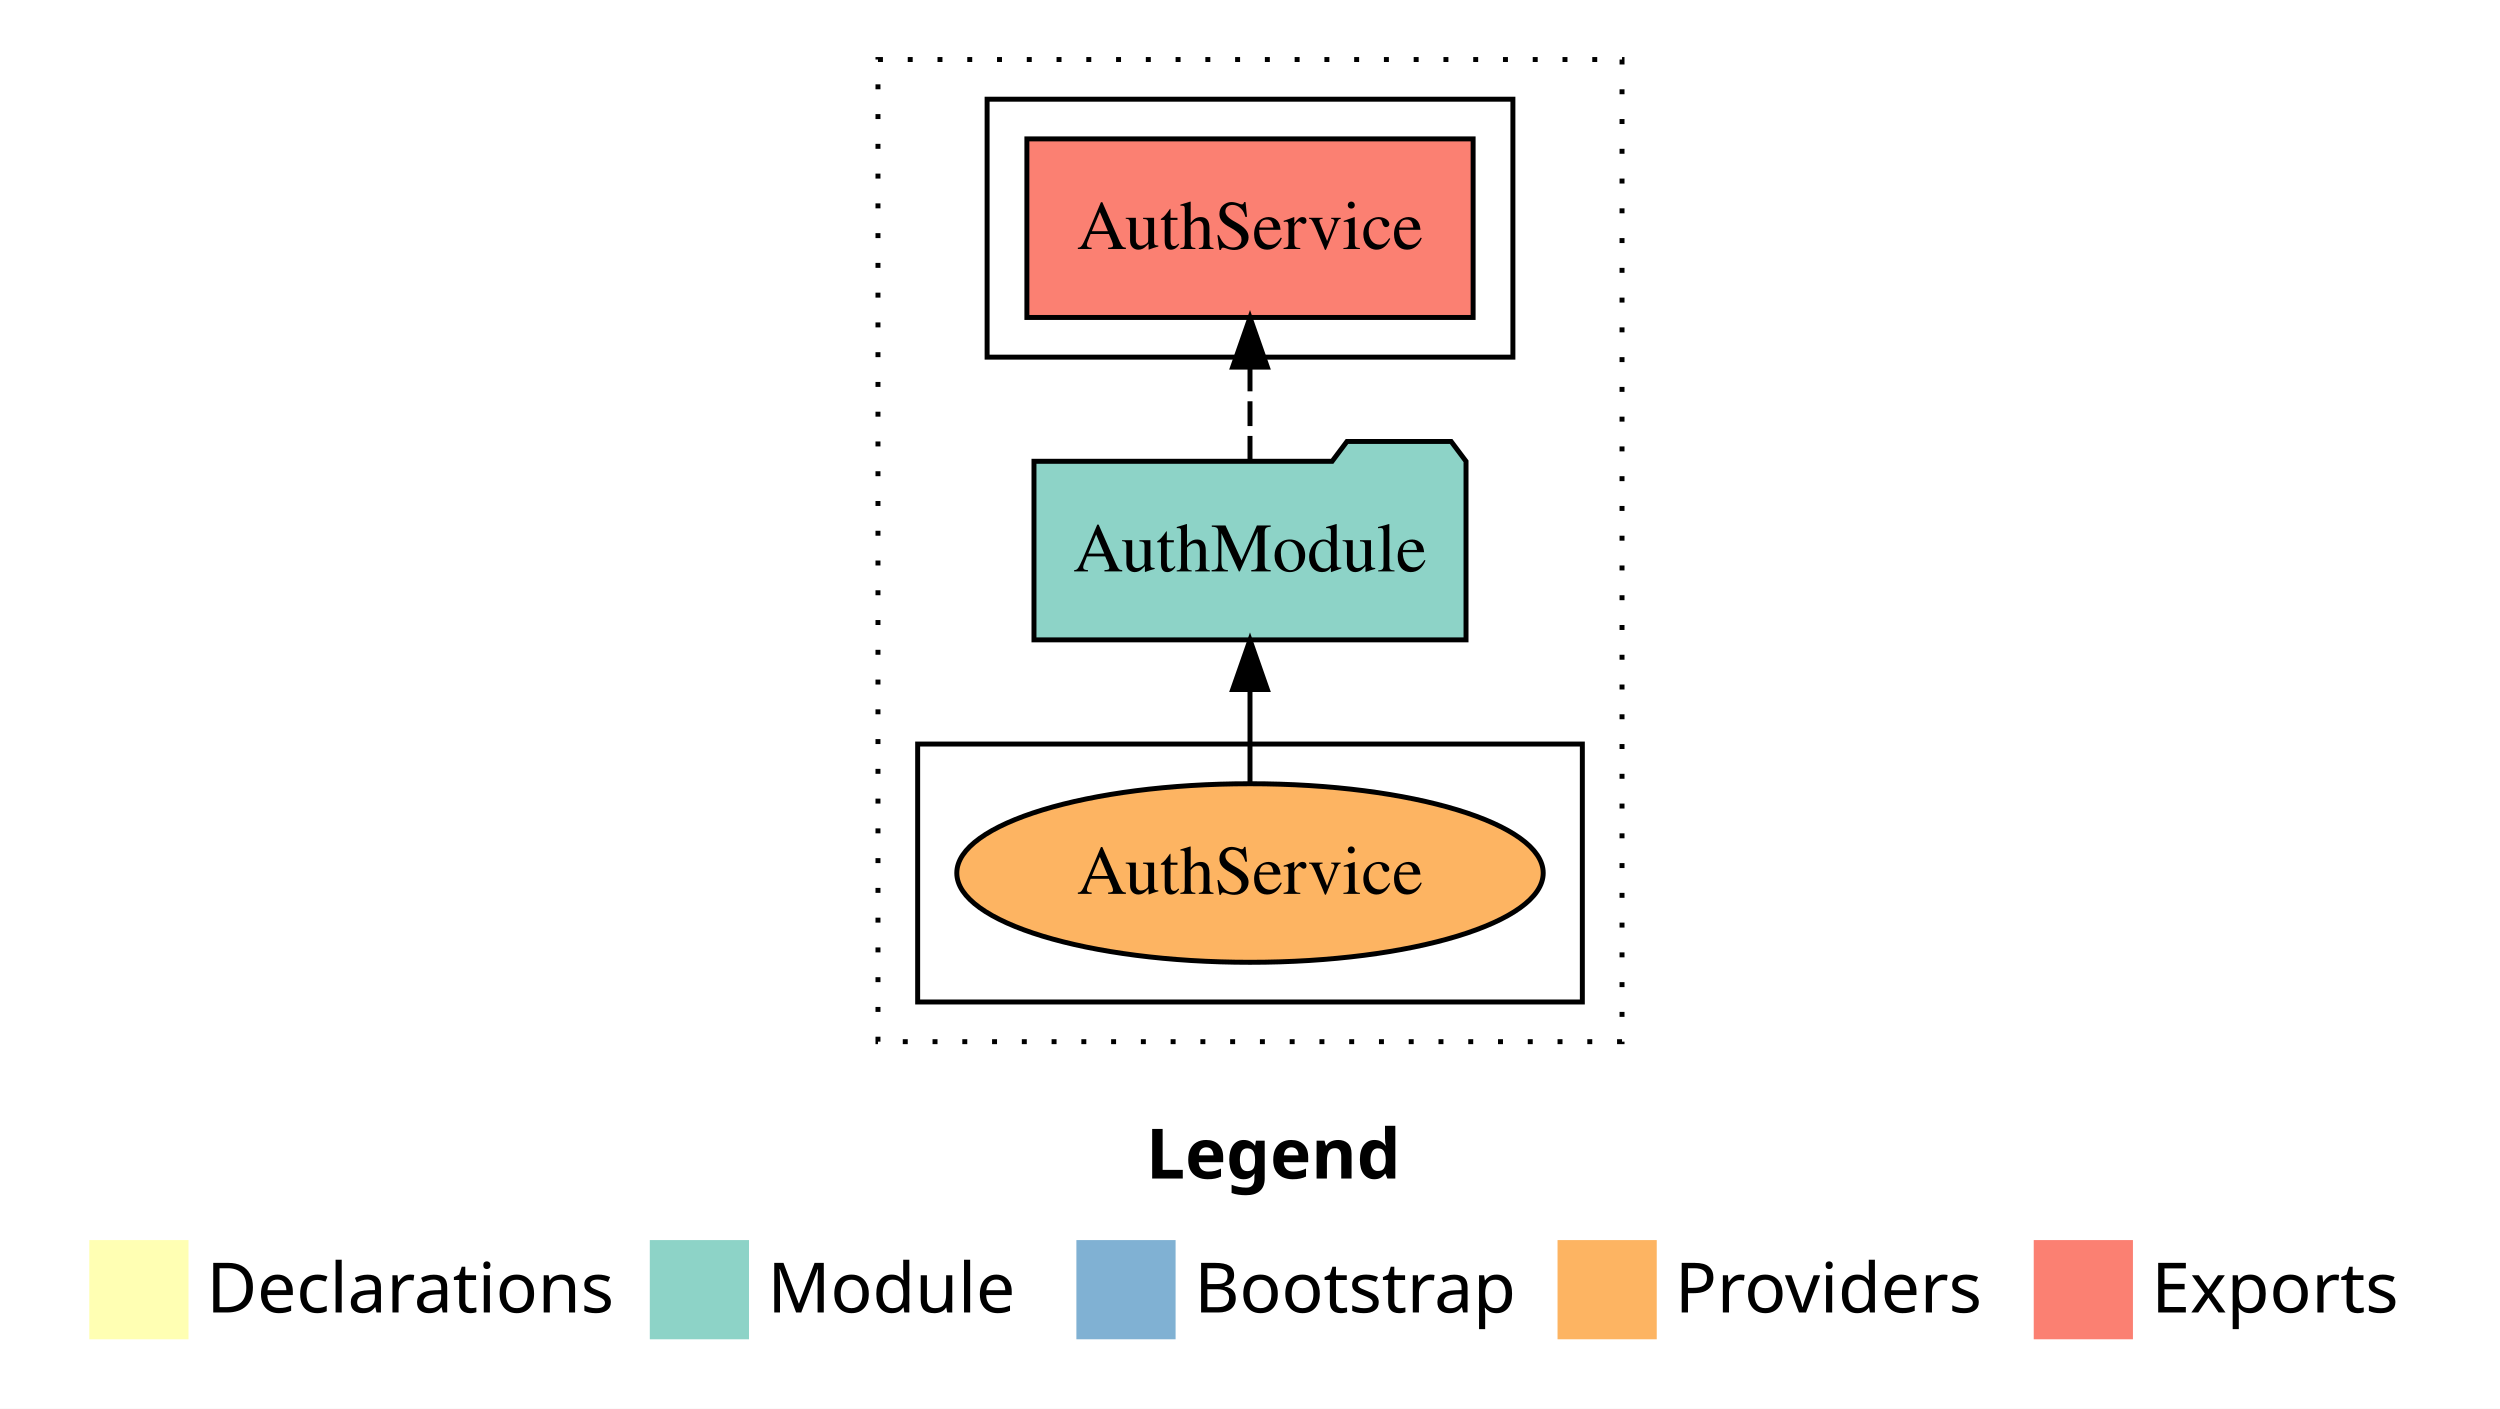
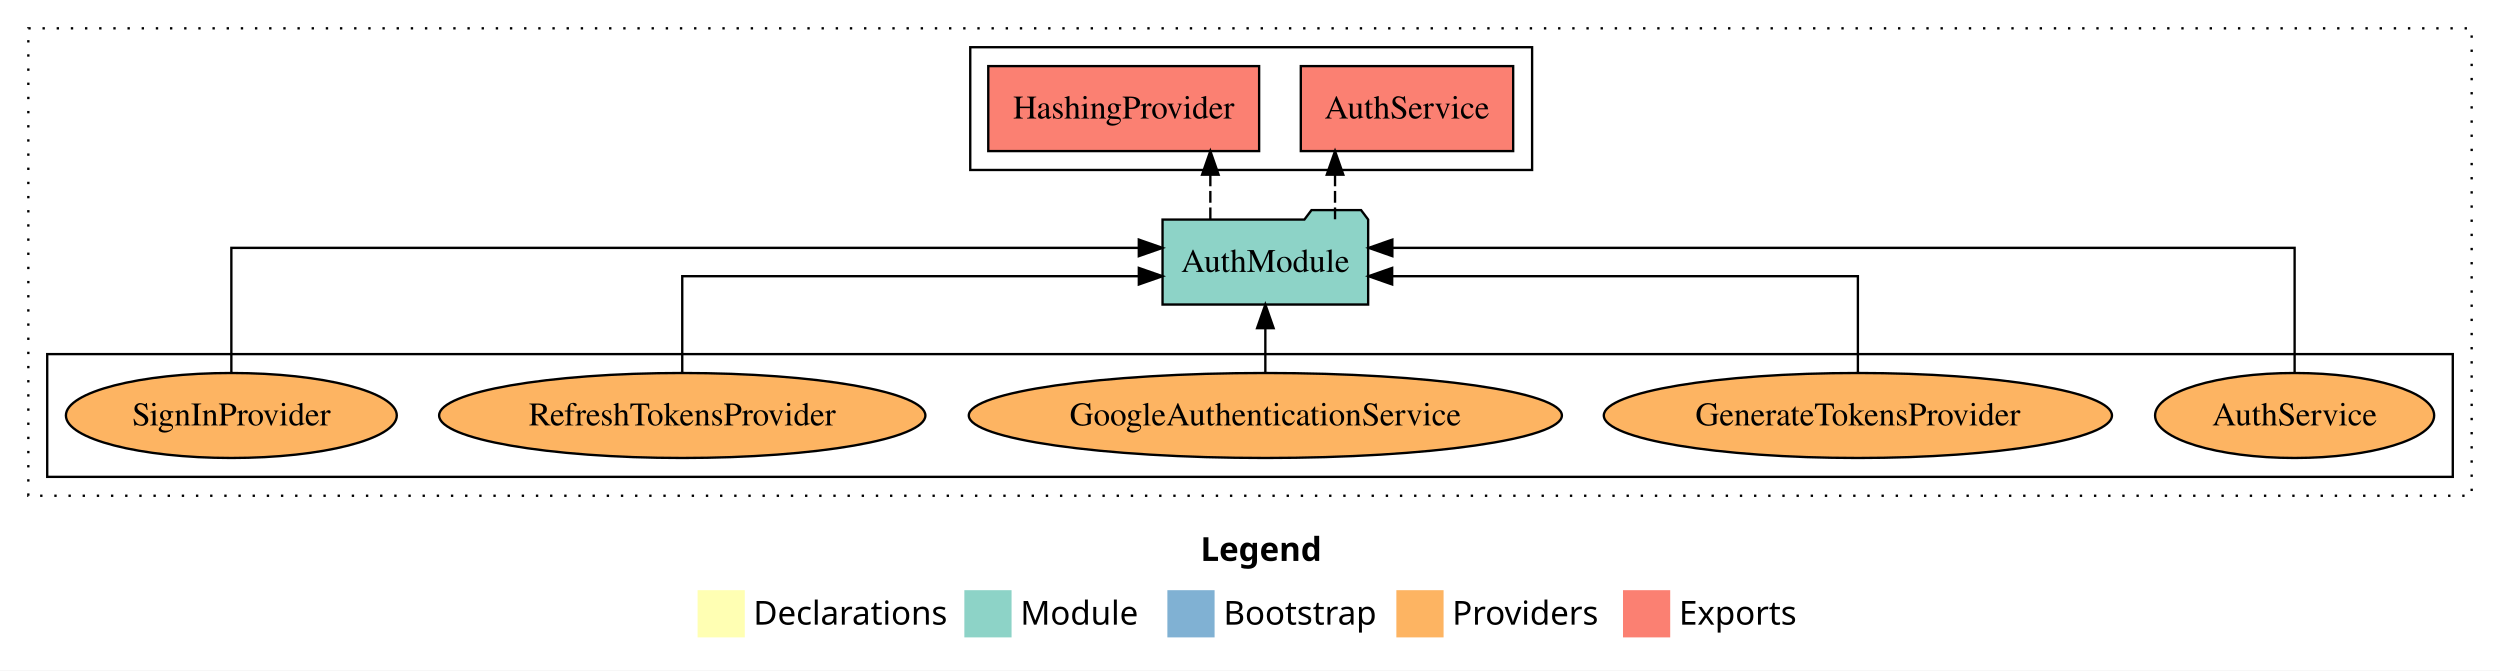
- <svg xmlns="http://www.w3.org/2000/svg" width="504pt" height="284pt" viewBox="0.00 0.00 504.00 284.00">
+ <svg xmlns="http://www.w3.org/2000/svg" width="1059pt" height="284pt" viewBox="0.00 0.00 1059.00 284.00">
  <g id="graph0" class="graph" transform="scale(1 1) rotate(0) translate(4 280)">
-     <polygon fill="white" stroke="transparent" points="-4,4 -4,-280 500,-280 500,4 -4,4" />
-     <text text-anchor="start" x="227.01" y="-42.4" font-family="Times-12" font-weight="bold" font-size="14.00">Legend</text>
-     <polygon fill="#ffffb3" stroke="transparent" points="14,-10 14,-30 34,-30 34,-10 14,-10" />
-     <text text-anchor="start" x="37.63" y="-15.4" font-family="Times-12" font-size="14.00">  Declarations</text>
-     <polygon fill="#8dd3c7" stroke="transparent" points="127,-10 127,-30 147,-30 147,-10 127,-10" />
-     <text text-anchor="start" x="150.73" y="-15.4" font-family="Times-12" font-size="14.00">  Module</text>
-     <polygon fill="#80b1d3" stroke="transparent" points="213,-10 213,-30 233,-30 233,-10 213,-10" />
-     <text text-anchor="start" x="236.78" y="-15.4" font-family="Times-12" font-size="14.00">  Bootstrap</text>
-     <polygon fill="#fdb462" stroke="transparent" points="310,-10 310,-30 330,-30 330,-10 310,-10" />
-     <text text-anchor="start" x="333.67" y="-15.4" font-family="Times-12" font-size="14.00">  Providers</text>
-     <polygon fill="#fb8072" stroke="transparent" points="406,-10 406,-30 426,-30 426,-10 406,-10" />
-     <text text-anchor="start" x="429.73" y="-15.4" font-family="Times-12" font-size="14.00">  Exports</text>
+     <polygon fill="white" stroke="transparent" points="-4,4 -4,-280 1055,-280 1055,4 -4,4" />
+     <text text-anchor="start" x="504.51" y="-42.4" font-family="Times-12" font-weight="bold" font-size="14.00">Legend</text>
+     <polygon fill="#ffffb3" stroke="transparent" points="291.5,-10 291.5,-30 311.5,-30 311.5,-10 291.5,-10" />
+     <text text-anchor="start" x="315.13" y="-15.4" font-family="Times-12" font-size="14.00">  Declarations</text>
+     <polygon fill="#8dd3c7" stroke="transparent" points="404.5,-10 404.5,-30 424.5,-30 424.5,-10 404.5,-10" />
+     <text text-anchor="start" x="428.23" y="-15.4" font-family="Times-12" font-size="14.00">  Module</text>
+     <polygon fill="#80b1d3" stroke="transparent" points="490.5,-10 490.5,-30 510.5,-30 510.5,-10 490.5,-10" />
+     <text text-anchor="start" x="514.28" y="-15.4" font-family="Times-12" font-size="14.00">  Bootstrap</text>
+     <polygon fill="#fdb462" stroke="transparent" points="587.5,-10 587.5,-30 607.5,-30 607.5,-10 587.5,-10" />
+     <text text-anchor="start" x="611.17" y="-15.4" font-family="Times-12" font-size="14.00">  Providers</text>
+     <polygon fill="#fb8072" stroke="transparent" points="683.5,-10 683.5,-30 703.5,-30 703.5,-10 683.5,-10" />
+     <text text-anchor="start" x="707.23" y="-15.4" font-family="Times-12" font-size="14.00">  Exports</text>
    <g id="clust1" class="cluster">
-       <polygon fill="none" stroke="black" stroke-dasharray="1,5" points="173,-70 173,-268 323,-268 323,-70 173,-70" />
+       <polygon fill="none" stroke="black" stroke-dasharray="1,5" points="8,-70 8,-268 1043,-268 1043,-70 8,-70" />
    </g>
    <g id="clust6" class="cluster">
-       <polygon fill="none" stroke="black" points="181,-78 181,-130 315,-130 315,-78 181,-78" />
+       <polygon fill="none" stroke="black" points="16,-78 16,-130 1035,-130 1035,-78 16,-78" />
    </g>
    <g id="clust4" class="cluster">
-       <polygon fill="none" stroke="black" points="195,-208 195,-260 301,-260 301,-208 195,-208" />
+       <polygon fill="none" stroke="black" points="407,-208 407,-260 645,-260 645,-208 407,-208" />
    </g>
    <g id="node1" class="node">
-       <polygon fill="#fb8072" stroke="black" points="292.98,-252 203.02,-252 203.02,-216 292.98,-216 292.98,-252" />
-       <text text-anchor="middle" x="248" y="-229.8" font-family="Times,serif" font-size="14.00">AuthService </text>
+       <polygon fill="#fb8072" stroke="black" points="636.98,-252 547.02,-252 547.02,-216 636.98,-216 636.98,-252" />
+       <text text-anchor="middle" x="592" y="-229.8" font-family="Times,serif" font-size="14.00">AuthService </text>
    </g>
    <g id="node2" class="node">
-       <polygon fill="#8dd3c7" stroke="black" points="291.55,-187 288.55,-191 267.55,-191 264.55,-187 204.45,-187 204.45,-151 291.55,-151 291.55,-187" />
-       <text text-anchor="middle" x="248" y="-164.8" font-family="Times,serif" font-size="14.00">AuthModule</text>
+       <polygon fill="#fb8072" stroke="black" points="529.37,-252 414.63,-252 414.63,-216 529.37,-216 529.37,-252" />
+       <text text-anchor="middle" x="472" y="-229.8" font-family="Times,serif" font-size="14.00">HashingProvider </text>
+     </g>
+     <g id="node3" class="node">
+       <polygon fill="#8dd3c7" stroke="black" points="575.55,-187 572.55,-191 551.55,-191 548.55,-187 488.45,-187 488.45,-151 575.55,-151 575.55,-187" />
+       <text text-anchor="middle" x="532" y="-164.8" font-family="Times,serif" font-size="14.00">AuthModule</text>
    </g>
    <g id="edge1" class="edge">
-       <path fill="none" stroke="black" stroke-dasharray="5,2" d="M248,-187.11C248,-187.11 248,-205.99 248,-205.99" />
-       <polygon fill="black" stroke="black" points="244.5,-205.99 248,-215.99 251.5,-205.99 244.5,-205.99" />
-     </g>
-     <g id="node3" class="node">
-       <ellipse fill="#fdb462" stroke="black" cx="248" cy="-104" rx="59.11" ry="18" />
-       <text text-anchor="middle" x="248" y="-99.8" font-family="Times,serif" font-size="14.00">AuthService</text>
+       <path fill="none" stroke="black" stroke-dasharray="5,2" d="M561.52,-187.11C561.52,-187.11 561.52,-205.99 561.52,-205.99" />
+       <polygon fill="black" stroke="black" points="558.02,-205.99 561.52,-215.99 565.02,-205.99 558.02,-205.99" />
    </g>
    <g id="edge2" class="edge">
-       <path fill="none" stroke="black" d="M248,-122.11C248,-122.11 248,-140.99 248,-140.99" />
-       <polygon fill="black" stroke="black" points="244.5,-140.99 248,-150.99 251.5,-140.99 244.5,-140.99" />
+       <path fill="none" stroke="black" stroke-dasharray="5,2" d="M508.7,-187.11C508.7,-187.11 508.7,-205.99 508.7,-205.99" />
+       <polygon fill="black" stroke="black" points="505.2,-205.99 508.7,-215.99 512.2,-205.99 505.2,-205.99" />
+     </g>
+     <g id="node4" class="node">
+       <ellipse fill="#fdb462" stroke="black" cx="968" cy="-104" rx="59.11" ry="18" />
+       <text text-anchor="middle" x="968" y="-99.8" font-family="Times,serif" font-size="14.00">AuthService</text>
+     </g>
+     <g id="edge3" class="edge">
+       <path fill="none" stroke="black" d="M968,-122.28C968,-143.32 968,-175 968,-175 968,-175 585.8,-175 585.8,-175" />
+       <polygon fill="black" stroke="black" points="585.8,-171.5 575.8,-175 585.8,-178.5 585.8,-171.5" />
+     </g>
+     <g id="node5" class="node">
+       <ellipse fill="#fdb462" stroke="black" cx="783" cy="-104" rx="107.63" ry="18" />
+       <text text-anchor="middle" x="783" y="-99.8" font-family="Times,serif" font-size="14.00">GenerateTokensProvider</text>
+     </g>
+     <g id="edge4" class="edge">
+       <path fill="none" stroke="black" d="M783,-122.02C783,-139.37 783,-163 783,-163 783,-163 585.72,-163 585.72,-163" />
+       <polygon fill="black" stroke="black" points="585.72,-159.5 575.72,-163 585.72,-166.5 585.72,-159.5" />
+     </g>
+     <g id="node6" class="node">
+       <ellipse fill="#fdb462" stroke="black" cx="532" cy="-104" rx="125.62" ry="18" />
+       <text text-anchor="middle" x="532" y="-99.8" font-family="Times,serif" font-size="14.00">GoogleAuthenticationService</text>
+     </g>
+     <g id="edge5" class="edge">
+       <path fill="none" stroke="black" d="M532,-122.11C532,-122.11 532,-140.99 532,-140.99" />
+       <polygon fill="black" stroke="black" points="528.5,-140.99 532,-150.99 535.5,-140.99 528.5,-140.99" />
+     </g>
+     <g id="node7" class="node">
+       <ellipse fill="#fdb462" stroke="black" cx="285" cy="-104" rx="102.99" ry="18" />
+       <text text-anchor="middle" x="285" y="-99.8" font-family="Times,serif" font-size="14.00">RefreshTokensProvider</text>
+     </g>
+     <g id="edge6" class="edge">
+       <path fill="none" stroke="black" d="M285,-122.02C285,-139.37 285,-163 285,-163 285,-163 478.41,-163 478.41,-163" />
+       <polygon fill="black" stroke="black" points="478.41,-166.5 488.41,-163 478.41,-159.5 478.41,-166.5" />
+     </g>
+     <g id="node8" class="node">
+       <ellipse fill="#fdb462" stroke="black" cx="94" cy="-104" rx="70.08" ry="18" />
+       <text text-anchor="middle" x="94" y="-99.8" font-family="Times,serif" font-size="14.00">SignInProvider</text>
+     </g>
+     <g id="edge7" class="edge">
+       <path fill="none" stroke="black" d="M94,-122.28C94,-143.32 94,-175 94,-175 94,-175 478.4,-175 478.4,-175" />
+       <polygon fill="black" stroke="black" points="478.4,-178.5 488.4,-175 478.4,-171.5 478.4,-178.5" />
    </g>
  </g>
</svg>
